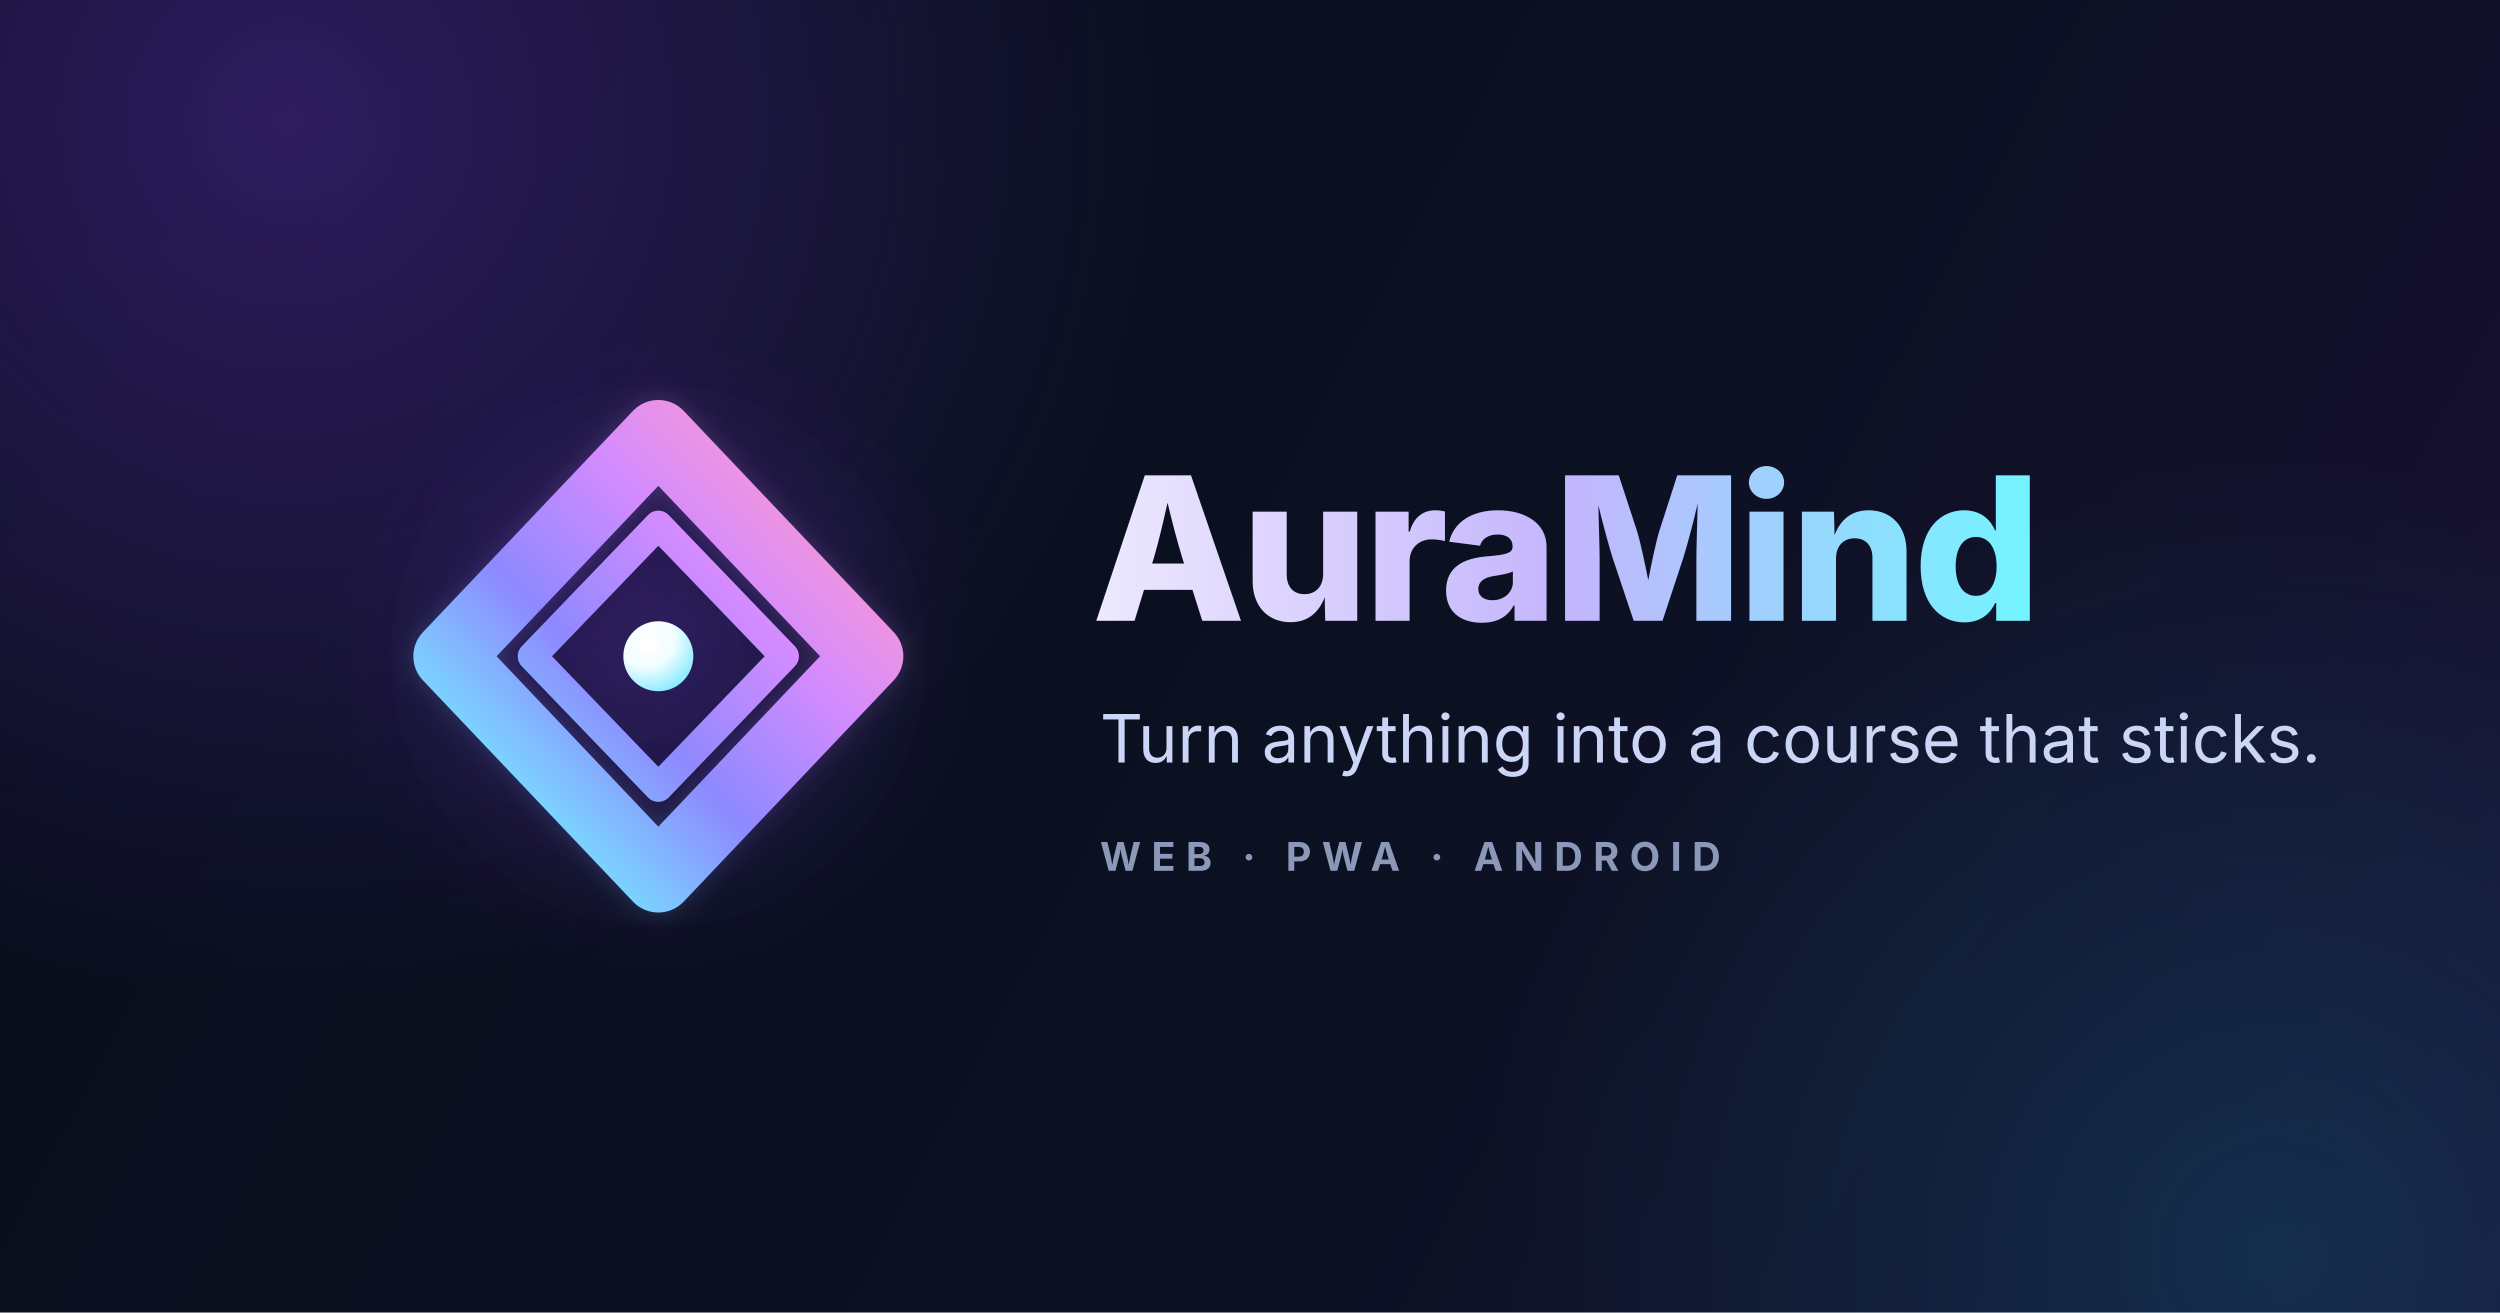
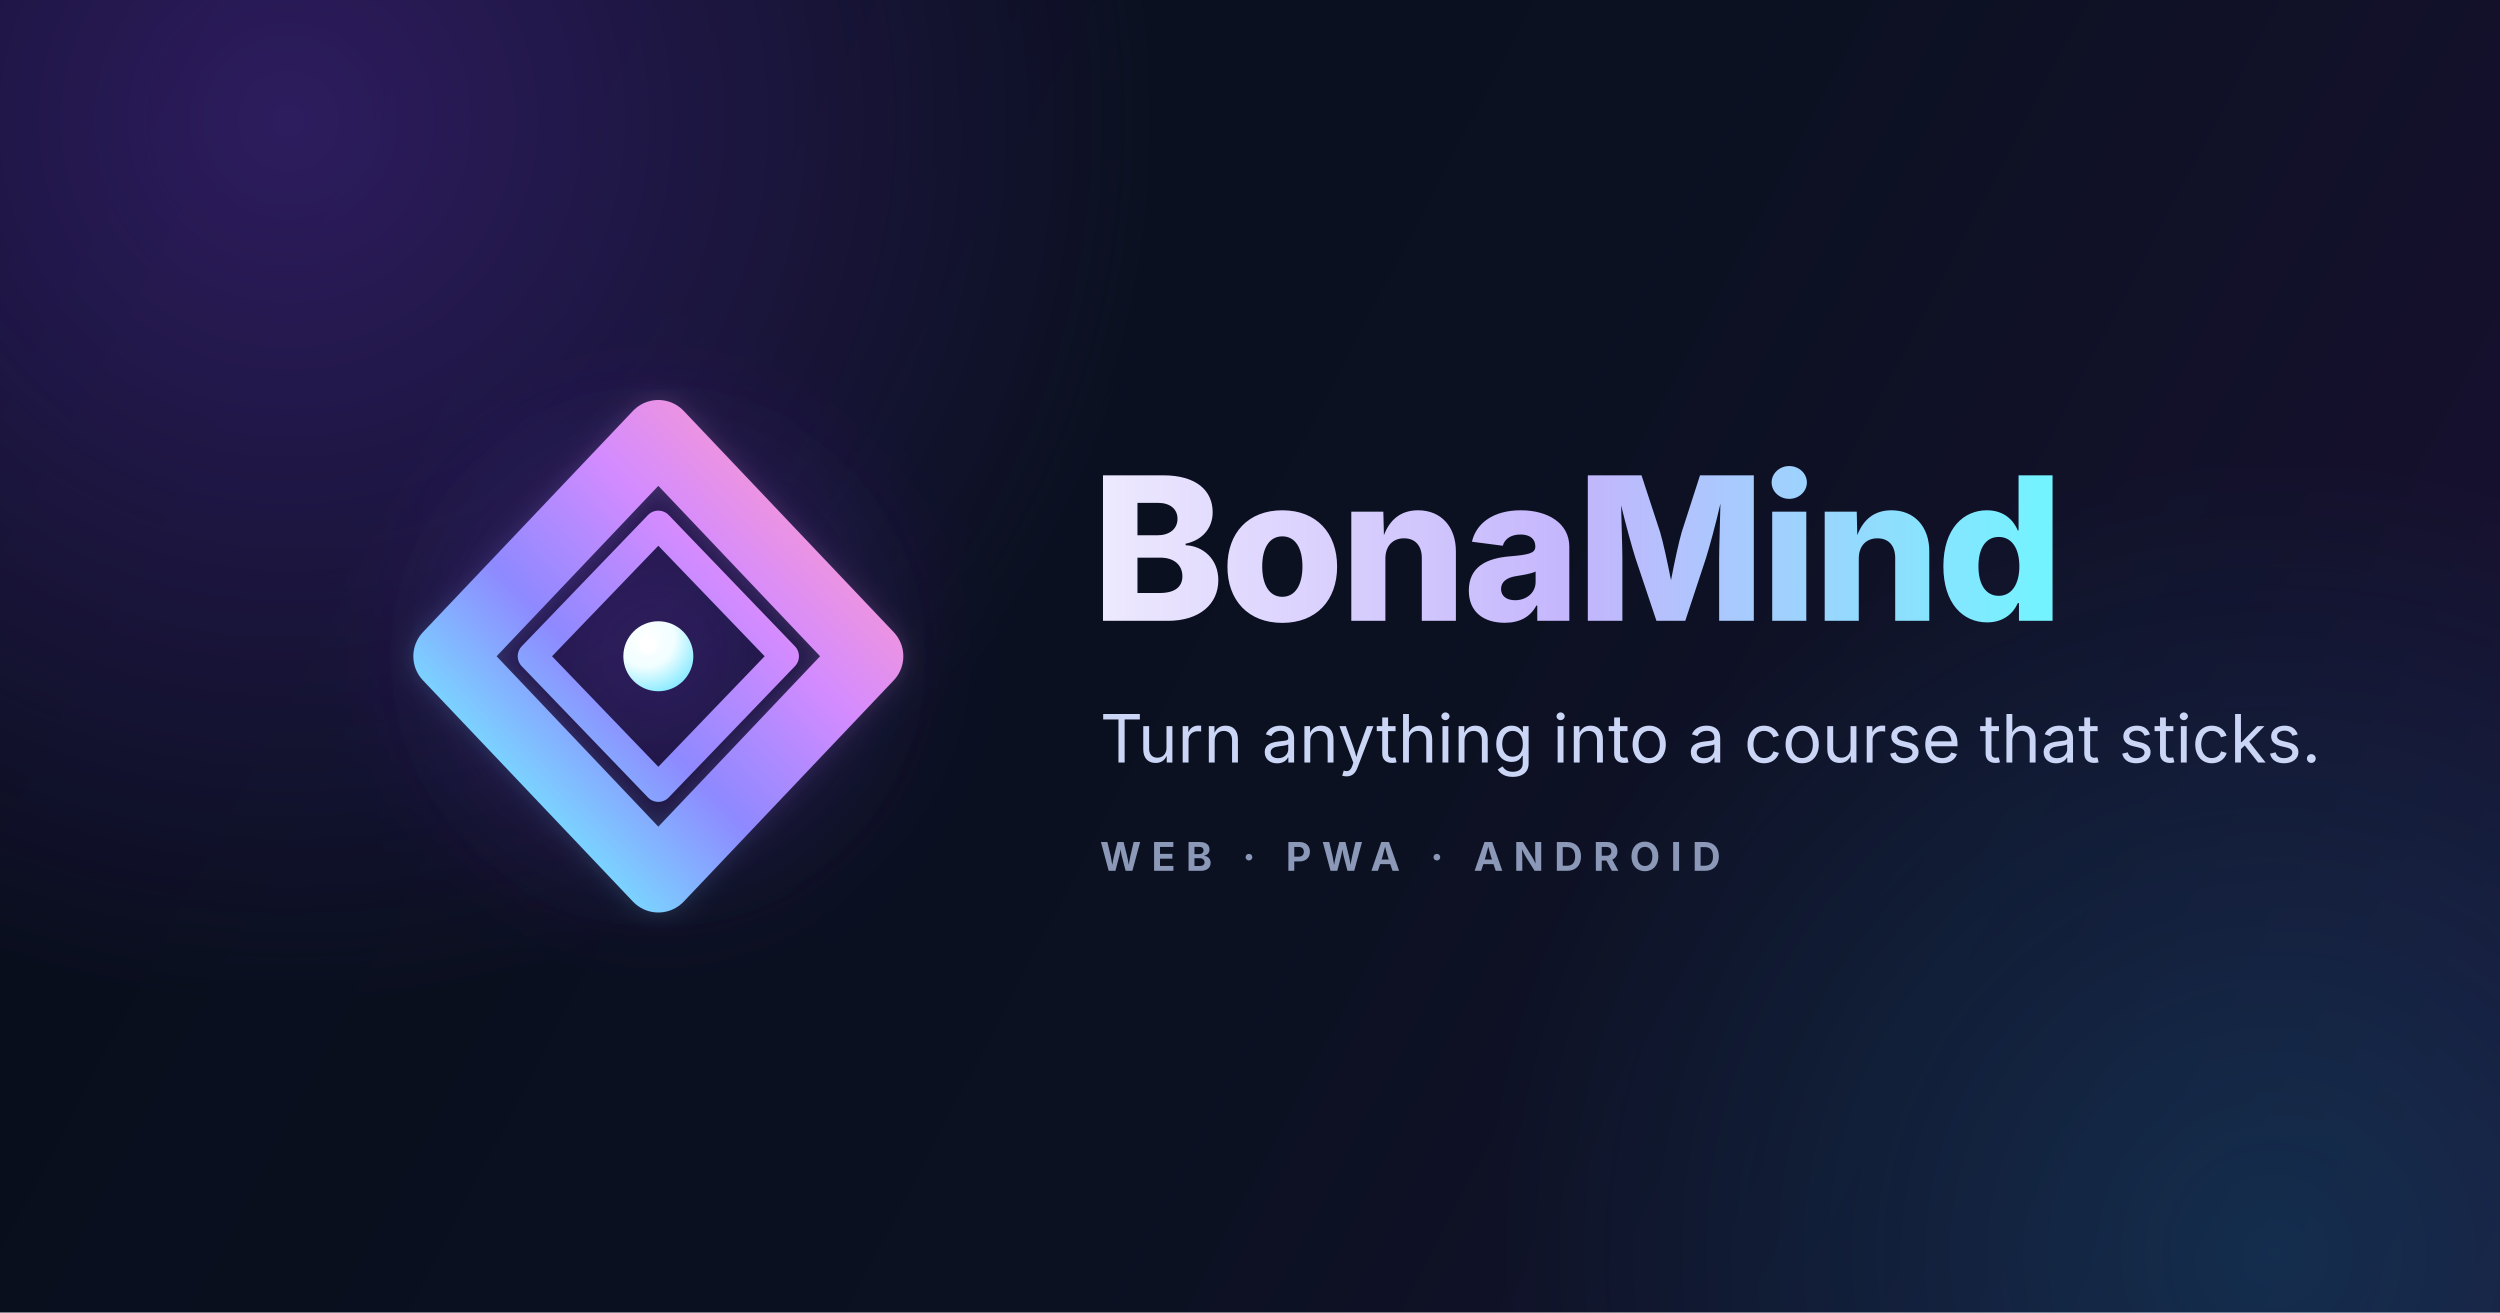
- <svg xmlns="http://www.w3.org/2000/svg" viewBox="0 0 1200 630" shape-rendering="geometricPrecision" role="img" aria-label="AuraMind — turn anything into a course that sticks">
+ <svg xmlns="http://www.w3.org/2000/svg" viewBox="0 0 1200 630" shape-rendering="geometricPrecision" role="img" aria-label="BonaMind - turn anything into a course that sticks">
  <defs>
    <linearGradient id="bg" x1="0" y1="0" x2="1200" y2="630" gradientUnits="userSpaceOnUse">
      <stop stop-color="#080d1b" />
      <stop offset="0.55" stop-color="#0b1121" />
      <stop offset="1" stop-color="#1a1033" />
    </linearGradient>
    <radialGradient id="glow-violet" cx="50%" cy="50%" r="50%">
      <stop stop-color="#7c3aed" stop-opacity="0.32" />
      <stop offset="1" stop-color="#7c3aed" stop-opacity="0" />
    </radialGradient>
    <radialGradient id="glow-cyan" cx="50%" cy="50%" r="50%">
      <stop stop-color="#06b6d4" stop-opacity="0.18" />
      <stop offset="1" stop-color="#06b6d4" stop-opacity="0" />
    </radialGradient>
    <linearGradient id="prism-mark" x1="112" y1="394" x2="406" y2="112" gradientUnits="userSpaceOnUse">
      <stop stop-color="#72F4FF" />
      <stop offset="0.38" stop-color="#8E89FF" />
      <stop offset="0.68" stop-color="#D38BFF" />
      <stop offset="1" stop-color="#FF9ACD" />
    </linearGradient>
    <radialGradient id="prism-core" cx="32%" cy="24%" r="80%">
      <stop stop-color="#FFFFFF" />
      <stop offset="0.52" stop-color="#F1FEFF" />
      <stop offset="1" stop-color="#8CEBFF" />
    </radialGradient>
    <linearGradient id="wordmark" x1="0" y1="0" x2="1" y2="0">
      <stop stop-color="#EDE9FE" />
      <stop offset="0.5" stop-color="#C4B5FD" />
      <stop offset="1" stop-color="#72F4FF" />
    </linearGradient>
    <filter id="blur-lg" x="-50%" y="-50%" width="200%" height="200%">
      <feGaussianBlur stdDeviation="24" />
    </filter>
    <filter id="blur-md" x="-50%" y="-50%" width="200%" height="200%">
      <feGaussianBlur stdDeviation="10" />
    </filter>
  </defs>
  <rect width="1200" height="630" fill="url(#bg)" />
  <circle cx="140" cy="60" r="420" fill="url(#glow-violet)" />
  <circle cx="1090" cy="600" r="380" fill="url(#glow-cyan)" />
  <g transform="translate(316 315) scale(0.6) translate(-256 -256)">
    <circle cx="256" cy="256" r="250" fill="url(#glow-violet)" filter="url(#blur-lg)" opacity="0.8" />
    <path d="M256 79L424 256L256 433L88 256Z" fill="none" stroke="url(#prism-mark)" stroke-width="56" stroke-linejoin="round" stroke-linecap="round" opacity="0.2" filter="url(#blur-md)" />
    <path d="M256 79L424 256L256 433L88 256Z" fill="none" stroke="url(#prism-mark)" stroke-width="56" stroke-linejoin="round" stroke-linecap="round" />
    <path d="M256 151L357 256L256 361L155 256Z" fill="none" stroke="url(#prism-mark)" stroke-width="23" stroke-linejoin="round" stroke-linecap="round" />
    <circle cx="256" cy="256" r="28" fill="url(#prism-core)" />
    <circle cx="248" cy="248" r="7" fill="#FFFFFF" opacity="0.9" />
  </g>
-   <text x="524" y="298" font-family="'Segoe UI', 'Inter', 'Helvetica Neue', Arial, sans-serif" font-size="96" font-weight="800" letter-spacing="-2" fill="url(#wordmark)">AuraMind</text>
+   <text x="524" y="298" font-family="'Segoe UI', 'Inter', 'Helvetica Neue', Arial, sans-serif" font-size="96" font-weight="800" letter-spacing="-2" fill="url(#wordmark)">BonaMind</text>
  <text x="528" y="366" font-family="'Segoe UI', 'Inter', 'Helvetica Neue', Arial, sans-serif" font-size="32" font-weight="400" fill="#cbd5f5">Turn anything into a course that sticks.</text>
  <text x="528" y="418" font-family="'Segoe UI', 'Inter', 'Helvetica Neue', Arial, sans-serif" font-size="19" font-weight="700" letter-spacing="5" fill="#8b98b8">WEB  ·  PWA  ·  ANDROID</text>
</svg>
